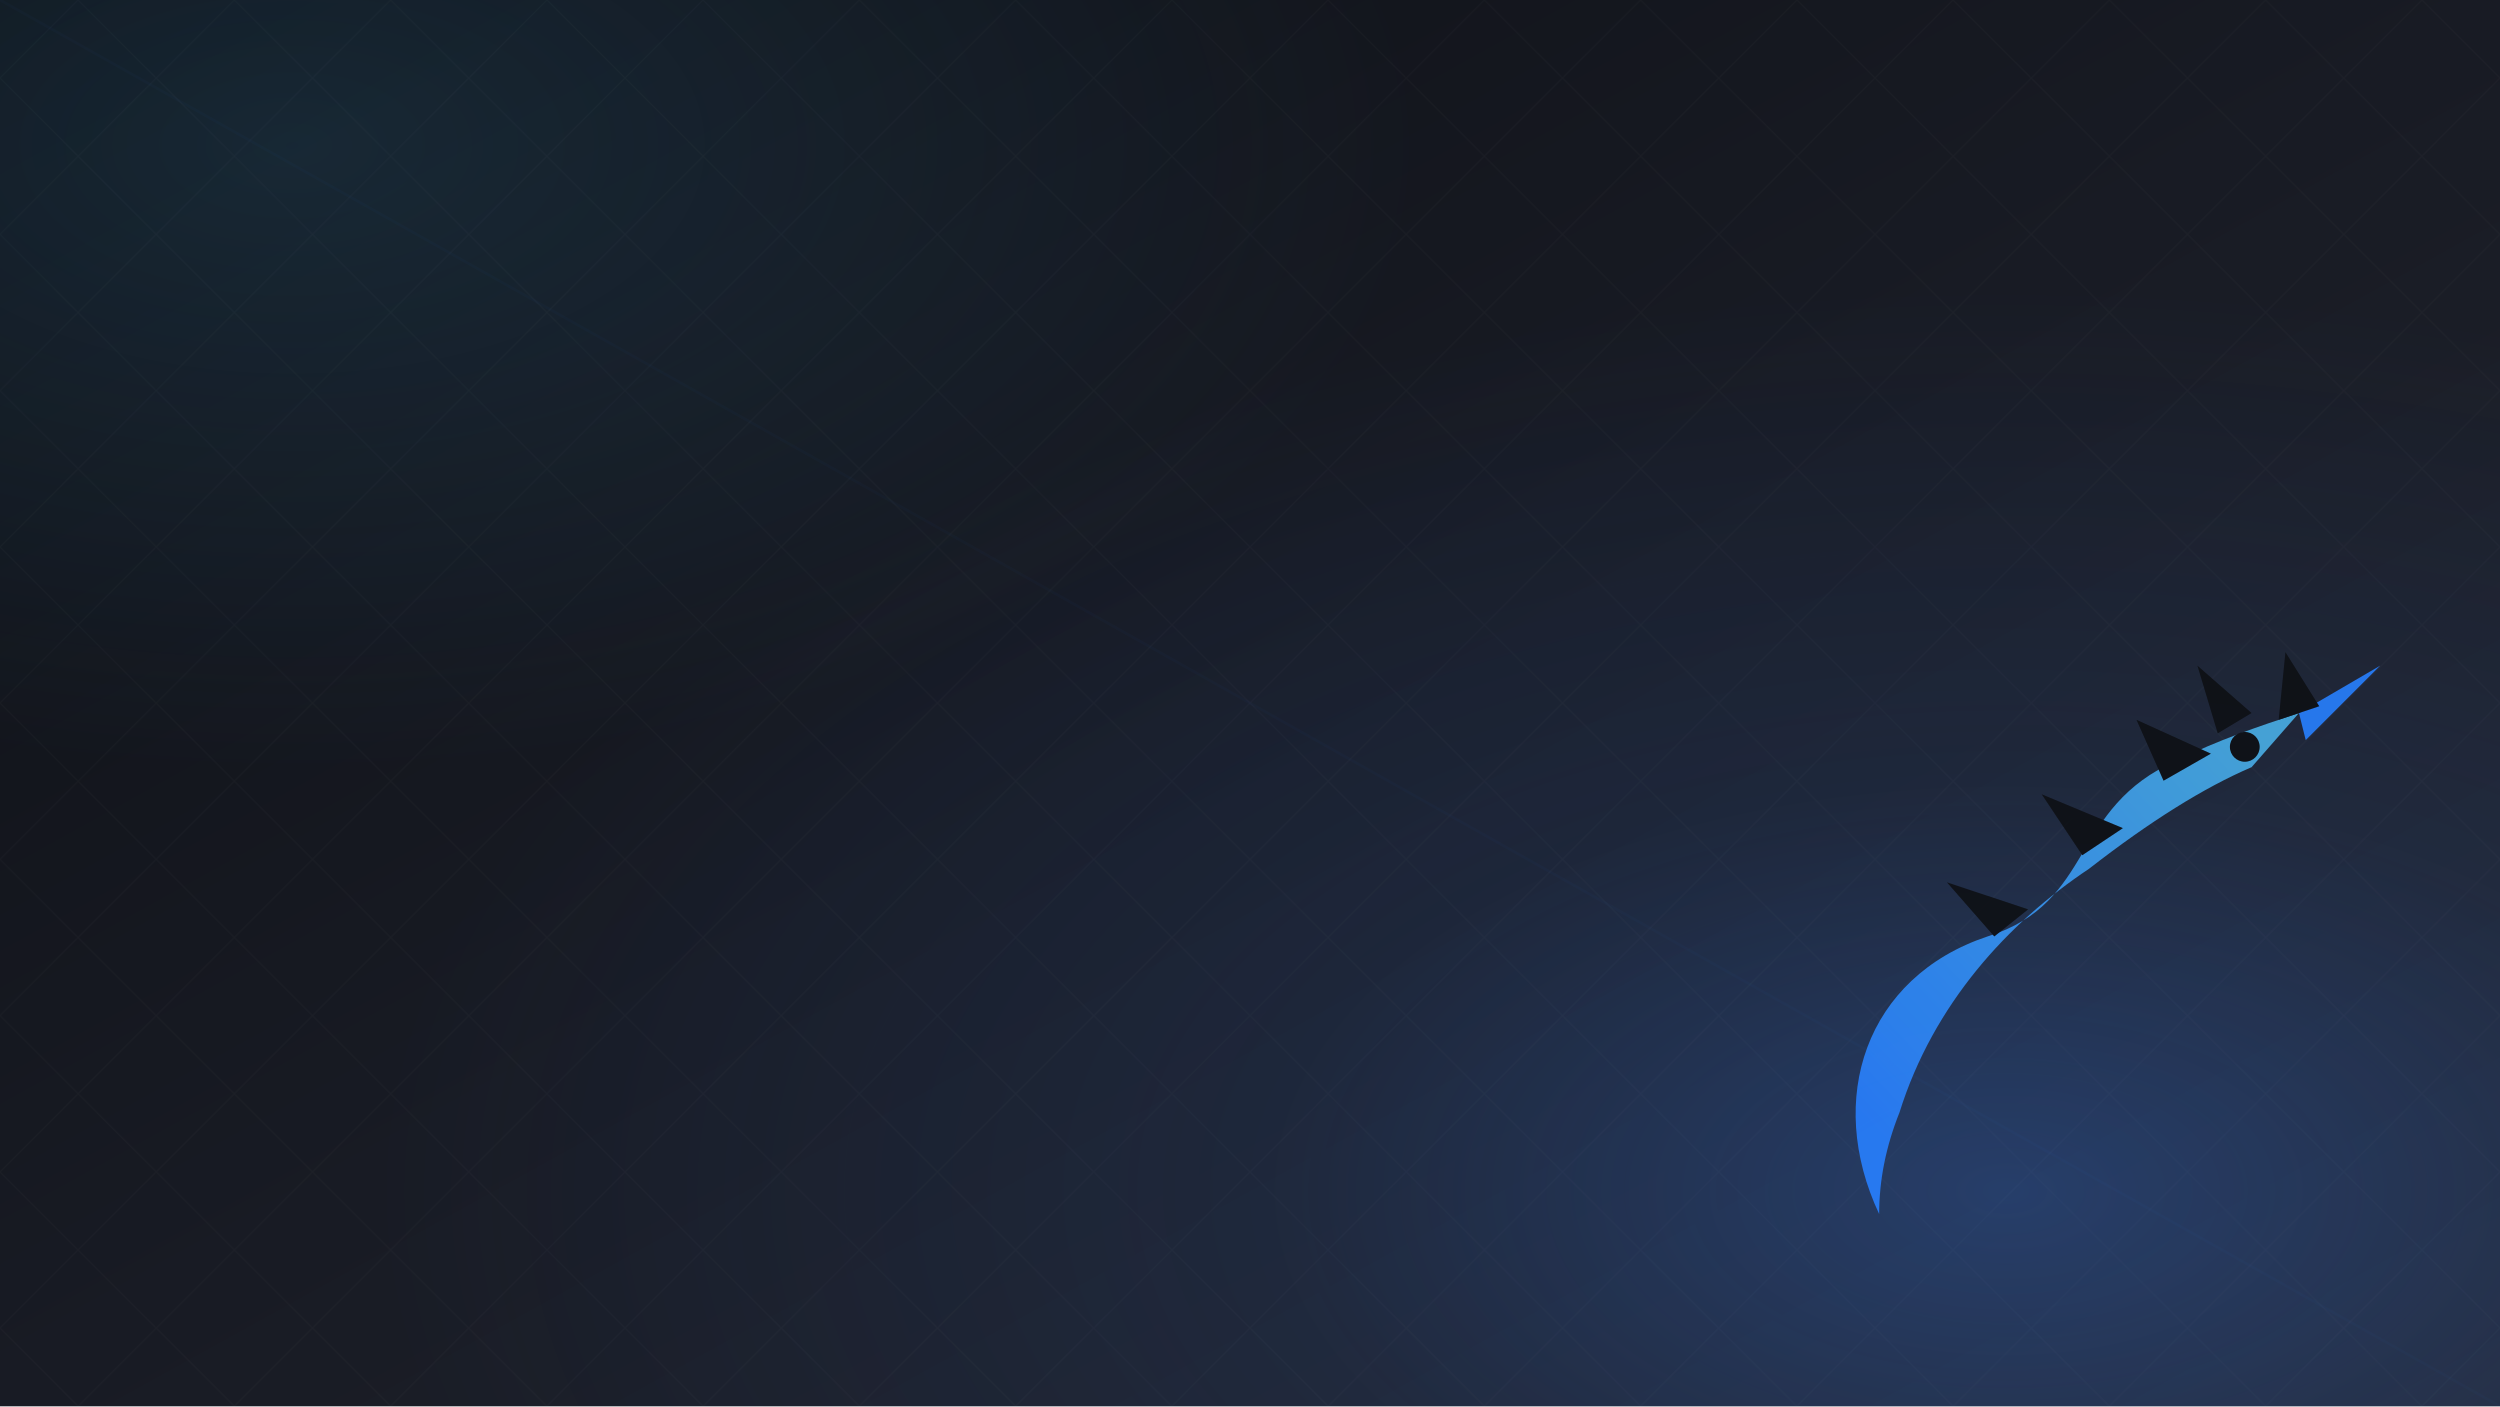
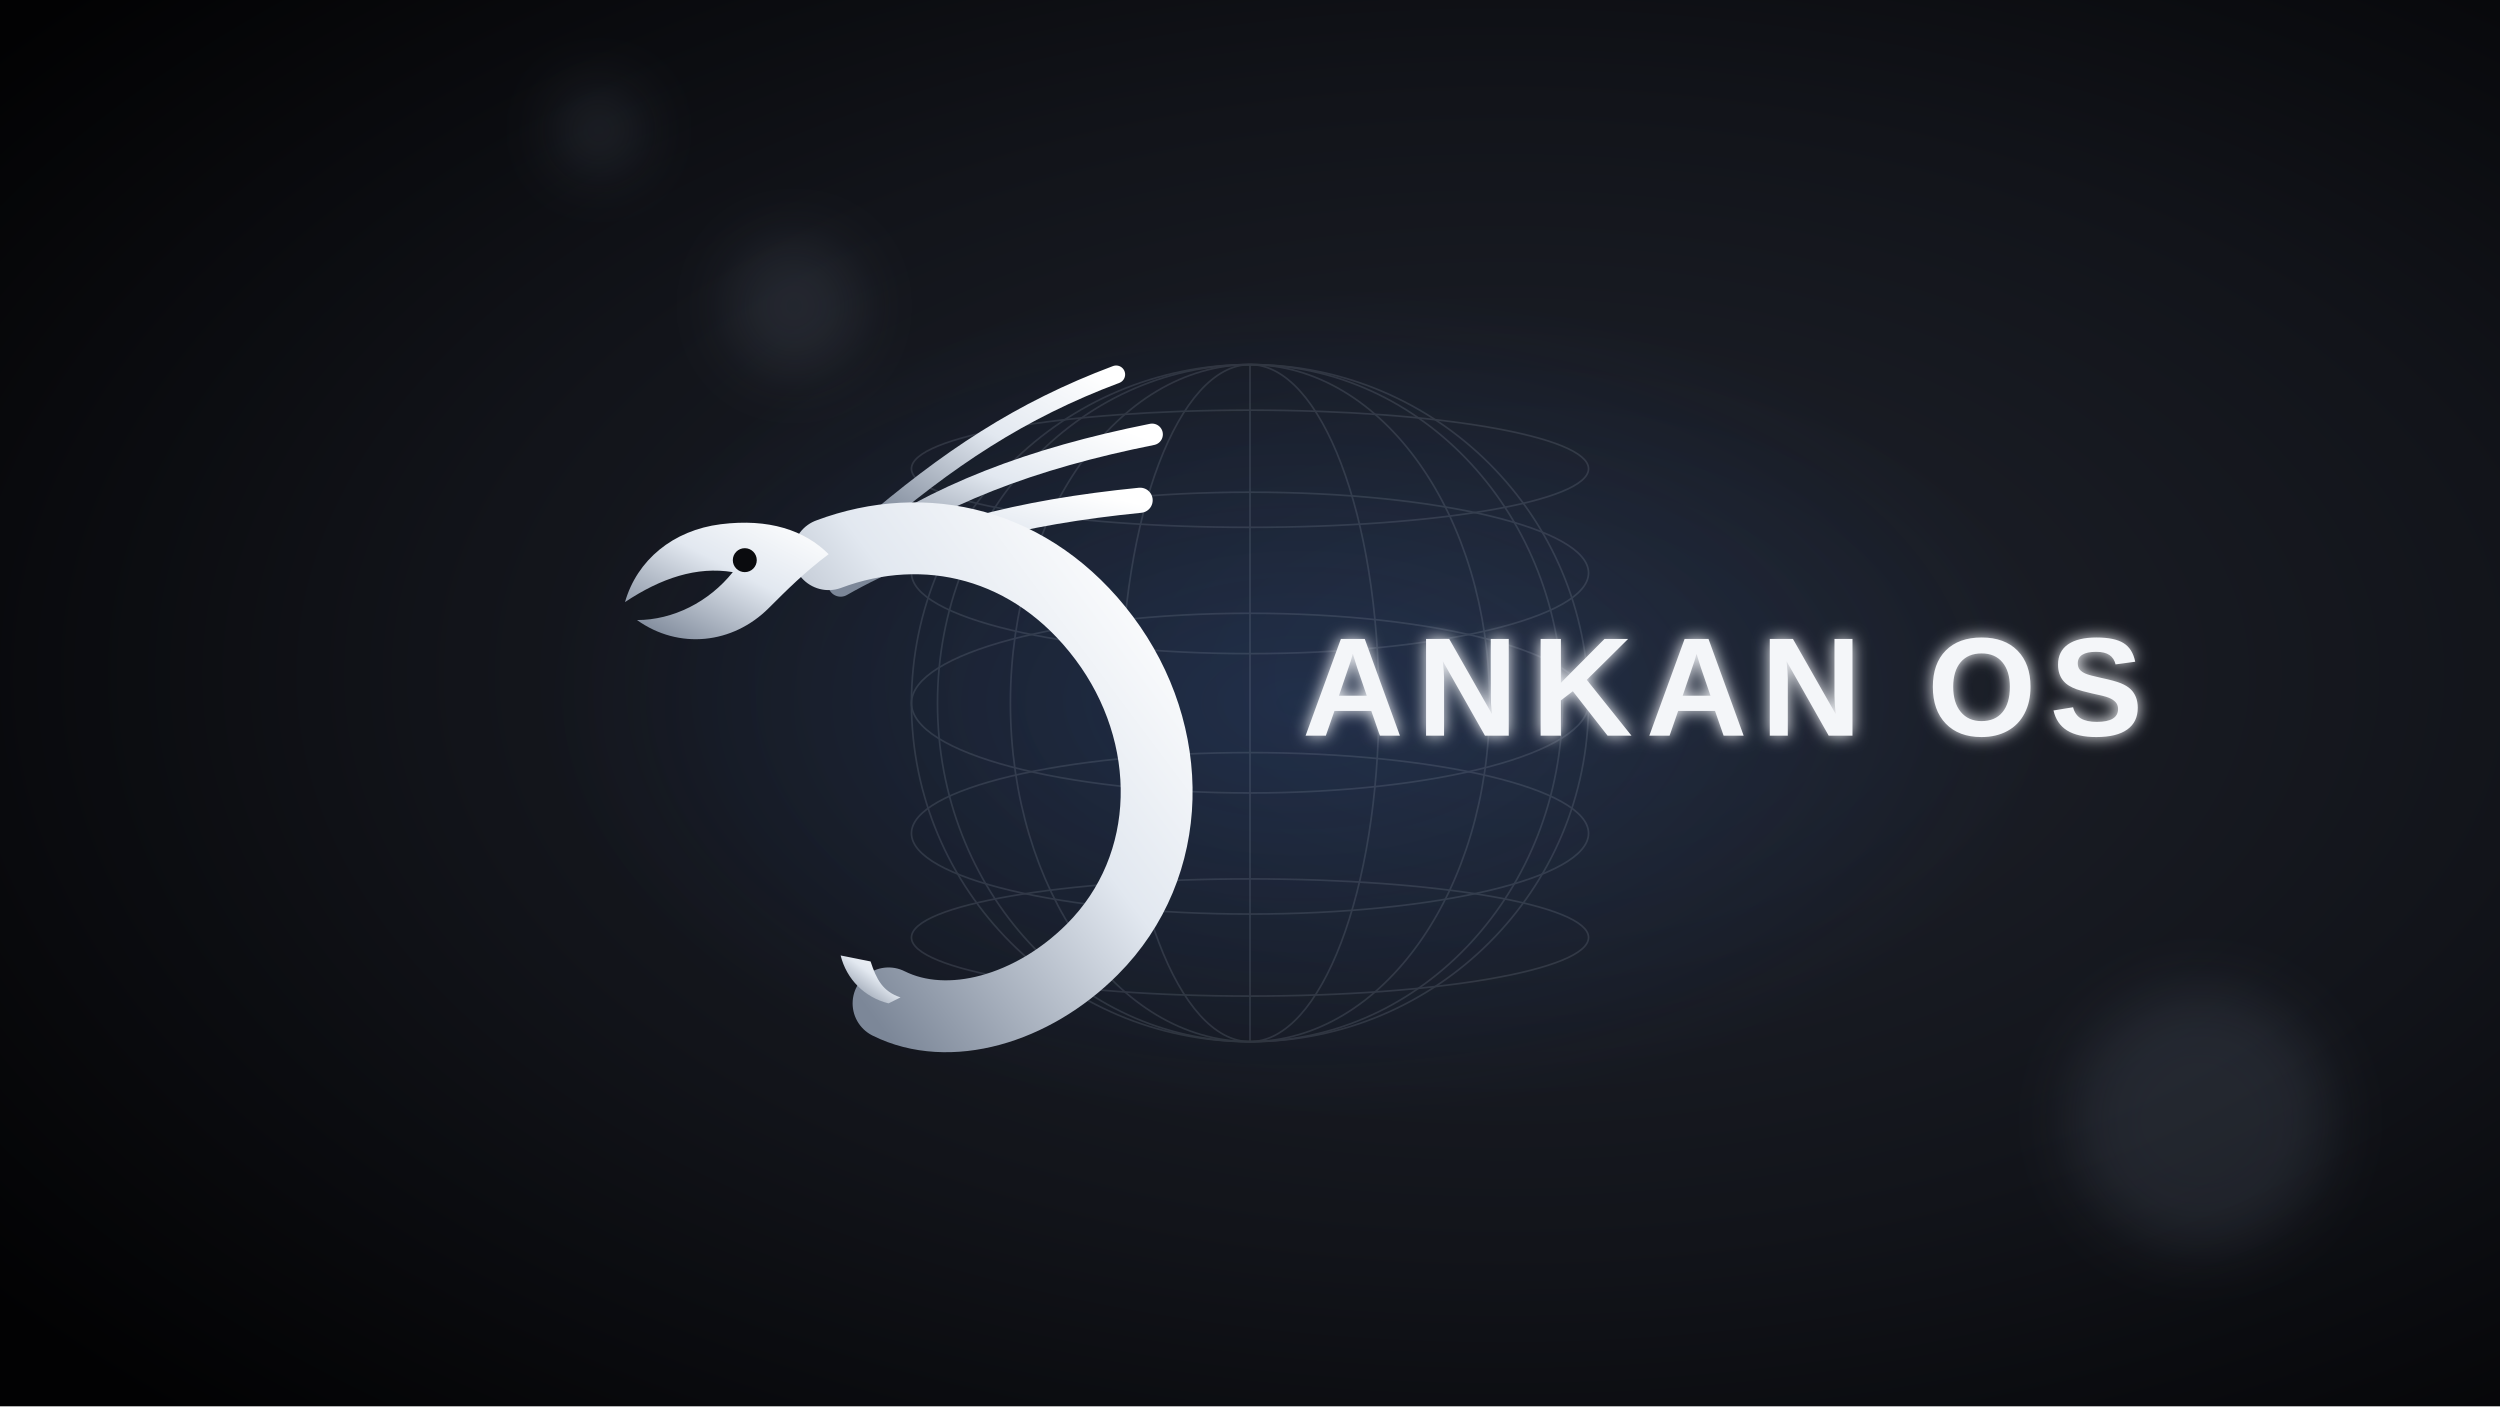
<svg xmlns="http://www.w3.org/2000/svg" viewBox="0 0 1920 1080" preserveAspectRatio="xMidYMid slice">
  <defs>
-     <linearGradient id="bg" x1="0%" y1="0%" x2="100%" y2="100%">
-       <stop offset="0%" stop-color="#0d0f14" />
-       <stop offset="50%" stop-color="#181b24" />
-       <stop offset="100%" stop-color="#23252e" />
-     </linearGradient>
-     <radialGradient id="glow" cx="80%" cy="85%" r="65%">
-       <stop offset="0%" stop-color="#367bf0" stop-opacity="0.32" />
-       <stop offset="45%" stop-color="#367bf0" stop-opacity="0.1" />
+     <radialGradient id="bg" cx="60%" cy="48%" r="75%">
+       <stop offset="0%" stop-color="#20242e" />
+       <stop offset="55%" stop-color="#12141a" />
+       <stop offset="100%" stop-color="#020203" />
+     </radialGradient>
+     <radialGradient id="glow" cx="52%" cy="50%" r="30%">
+       <stop offset="0%" stop-color="#367bf0" stop-opacity="0.16" />
      <stop offset="100%" stop-color="#367bf0" stop-opacity="0" />
    </radialGradient>
-     <radialGradient id="glow2" cx="12%" cy="10%" r="45%">
-       <stop offset="0%" stop-color="#49aee6" stop-opacity="0.14" />
-       <stop offset="100%" stop-color="#49aee6" stop-opacity="0" />
-     </radialGradient>
-     <linearGradient id="dragonBodyWp" x1="10%" y1="90%" x2="90%" y2="5%">
-       <stop offset="0%" stop-color="#277FFF" />
-       <stop offset="100%" stop-color="#49AEE6" />
+     <linearGradient id="dragonBodyWp" x1="8%" y1="95%" x2="95%" y2="0%">
+       <stop offset="0%" stop-color="#7c8798" />
+       <stop offset="55%" stop-color="#e2e8f0" />
+       <stop offset="100%" stop-color="#ffffff" />
    </linearGradient>
-     <pattern id="facets" width="120" height="120" patternUnits="userSpaceOnUse">
-       <path d="M0 60 L60 0 L120 60 L60 120 Z" fill="none" stroke="#ffffff" stroke-opacity="0.02" stroke-width="1" />
-     </pattern>
+     <filter id="bokeh" x="-100%" y="-100%" width="300%" height="300%">
+       <feGaussianBlur stdDeviation="22" />
+     </filter>
+     <filter id="softGlow" x="-60%" y="-60%" width="220%" height="220%">
+       <feGaussianBlur stdDeviation="6" result="blur" />
+       <feMerge>
+         <feMergeNode in="blur" />
+         <feMergeNode in="SourceGraphic" />
+       </feMerge>
+     </filter>
    <g id="dragonMark">
-       <path d="M 16,87            C 8,70 14,52 32,46            C 48,41 44,27 60,20            C 66,17 72,15 78,13            L 71,21            C 64,24 56,29 47,36            C 35,44 24,56 19,72            C 17,77 16,82 16,87 Z" fill="url(#dragonBodyWp)" />
-       <path d="M 78,13 L 90,6 L 79,17 Z" fill="#277FFF" />
-       <path d="M 66,16 L 63,6 L 71,13 Z" fill="#0d0f14" />
-       <path d="M 75,14 L 76,4 L 81,12 Z" fill="#0d0f14" />
-       <circle cx="70" cy="18" r="2.2" fill="#0d0f14" />
-       <path d="M 33,46 L 26,38 L 38,42 Z" fill="#0d0f14" />
-       <path d="M 46,34 L 40,25 L 52,30 Z" fill="#0d0f14" />
-       <path d="M 58,23 L 54,14 L 65,19 Z" fill="#0d0f14" />
+       <g stroke="url(#dragonBodyWp)" fill="none" stroke-linecap="round">
+         <path d="M 40,32 C 54,20 66,12 82,6" stroke-width="3" />
+         <path d="M 38,36 C 52,26 68,20 88,16" stroke-width="3.6" />
+         <path d="M 36,41 C 50,33 66,29 86,27" stroke-width="4.2" />
+       </g>
+       <path d="M 34,36 C 50,30 68,34 80,50 C 92,66 92,88 78,102 C 68,112 54,116 44,111" stroke="url(#dragonBodyWp)" stroke-width="12" fill="none" stroke-linecap="round" stroke-linejoin="round" />
+       <path d="M 44,111 C 40,110 37,107 36,103 L 41,104 C 42,107 43,109 46,110 Z" fill="url(#dragonBodyWp)" />
+       <path d="M 34,36 C 30,32 24,30 16,31 C 8,32 2,37 0,44 C 6,40 12,38 18,39 C 14,44 8,47 2,47 C 9,52 18,51 24,45 C 27,42 30,39 34,36 Z" fill="url(#dragonBodyWp)" />
+       <circle cx="20" cy="37" r="2" fill="#0a0b0e" />
    </g>
  </defs>
  <rect width="1920" height="1080" fill="url(#bg)" />
-   <rect width="1920" height="1080" fill="url(#facets)" />
-   <rect width="1920" height="1080" fill="url(#glow2)" />
  <rect width="1920" height="1080" fill="url(#glow)" />
-   <use href="#dragonMark" transform="translate(1360,480) scale(5.2)" opacity="0.9" />
-   <line x1="0" y1="0" x2="1920" y2="1080" stroke="#367bf0" stroke-opacity="0.025" stroke-width="2" />
+   <circle cx="460" cy="100" r="34" fill="#7d8aa0" opacity="0.16" filter="url(#bokeh)" />
+   <circle cx="610" cy="235" r="52" fill="#8b97ab" opacity="0.14" filter="url(#bokeh)" />
+   <circle cx="1690" cy="860" r="100" fill="#7d8aa0" opacity="0.16" filter="url(#bokeh)" />
+   <g stroke="#aeb8c8" stroke-width="1.3" fill="none" opacity="0.16">
+     <circle cx="960" cy="540" r="260" />
+     <ellipse cx="960" cy="540" rx="240" ry="260" />
+     <ellipse cx="960" cy="540" rx="184" ry="260" />
+     <ellipse cx="960" cy="540" rx="99" ry="260" />
+     <line x1="960" y1="280" x2="960" y2="800" />
+     <ellipse cx="960" cy="360" rx="260" ry="45" />
+     <ellipse cx="960" cy="440" rx="260" ry="62" />
+     <ellipse cx="960" cy="540" rx="260" ry="69" />
+     <ellipse cx="960" cy="640" rx="260" ry="62" />
+     <ellipse cx="960" cy="720" rx="260" ry="45" />
+   </g>
+   <use href="#dragonMark" transform="translate(480,260) scale(4.6)" />
+   <text x="1000" y="565" font-family="Cantarell, Arial, sans-serif" font-weight="700" font-size="108" letter-spacing="10" fill="#f4f6f9" filter="url(#softGlow)">ANKAN OS</text>
</svg>
